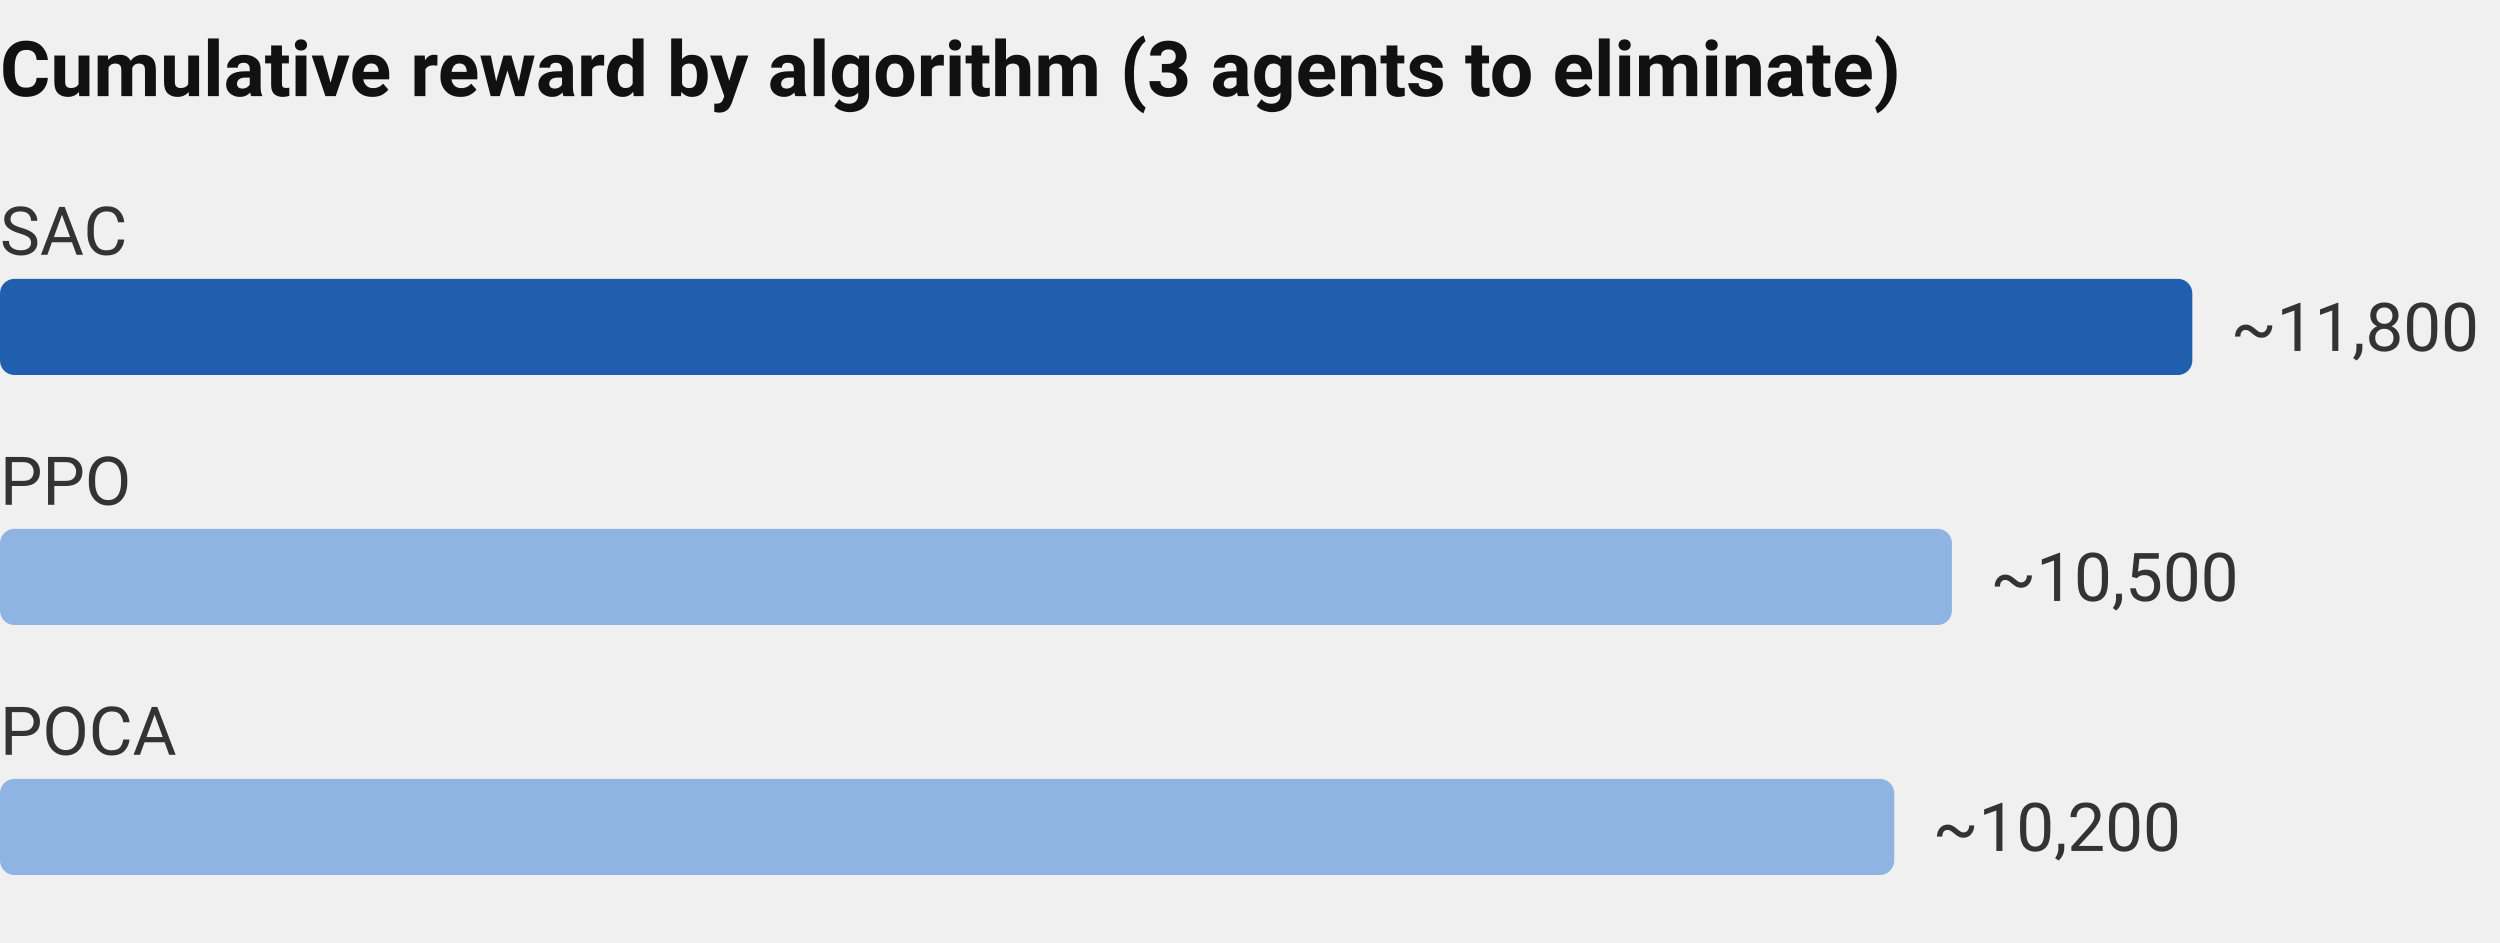
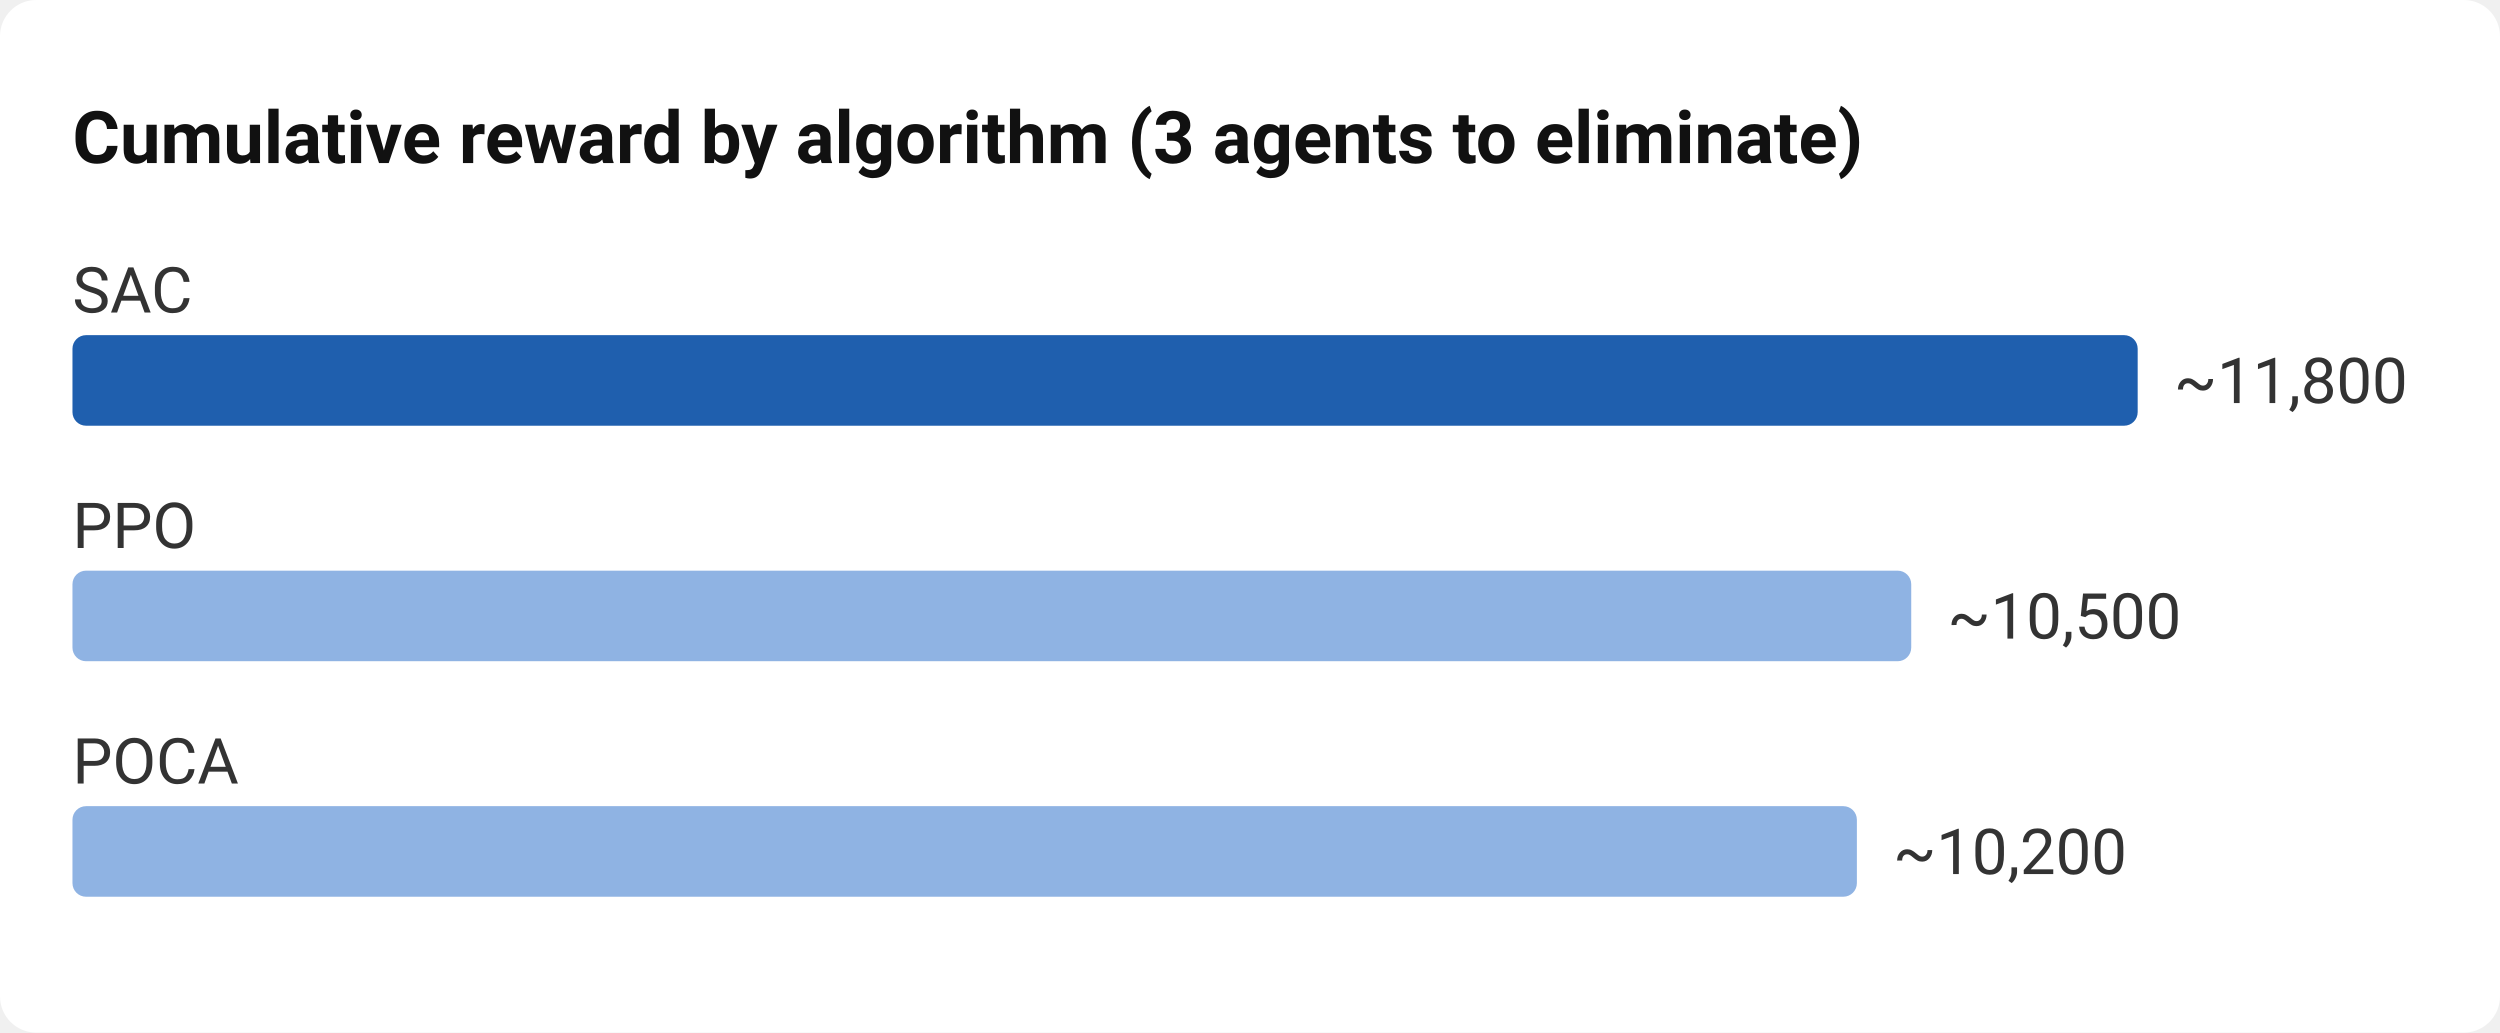
- <svg xmlns="http://www.w3.org/2000/svg" viewBox="0 0 520 196" role="img" aria-labelledby="t d">
+ <svg xmlns="http://www.w3.org/2000/svg" viewBox="0 0 552 228" role="img" aria-labelledby="t d">
  <style>
  .title { font: 600 16px system-ui, -apple-system, "Segoe UI", Roboto, sans-serif; fill: #111; }
  .label, .value { font: 14px system-ui, -apple-system, "Segoe UI", Roboto, sans-serif; fill: #333; }
+   .bg { fill: #fff; }
  .bar { fill: #8fb3e3; }
  .bar.hi { fill: #1f5fae; }
  @media (prefers-color-scheme: dark) {
+     .bg { fill: #1b1e23; }
    .title { fill: #e3e5e8; }
    .label, .value { fill: #c9ccd1; }
    .bar { fill: #3d5f8f; }
    .bar.hi { fill: #7cb0f5; }
  }
</style>
-   <text class="title" x="0" y="20">Cumulative reward by algorithm (3 agents to eliminate)</text>
-   <text class="label" x="0" y="53">SAC</text>
-   <rect class="bar hi" x="0" y="58" width="456" height="20" rx="3" />
-   <text class="value" x="464" y="73">~11,800</text>
-   <text class="label" x="0" y="105">PPO</text>
-   <rect class="bar" x="0" y="110" width="406" height="20" rx="3" />
-   <text class="value" x="414" y="125">~10,500</text>
-   <text class="label" x="0" y="157">POCA</text>
-   <rect class="bar" x="0" y="162" width="394" height="20" rx="3" />
-   <text class="value" x="402" y="177">~10,200</text>
+   <rect class="bg" x="0" y="0" width="552" height="228" rx="8" />
+   <g transform="translate(16 16)">
+     <text class="title" x="0" y="20">Cumulative reward by algorithm (3 agents to eliminate)</text>
+     <text class="label" x="0" y="53">SAC</text>
+     <rect class="bar hi" x="0" y="58" width="456" height="20" rx="3" />
+     <text class="value" x="464" y="73">~11,800</text>
+     <text class="label" x="0" y="105">PPO</text>
+     <rect class="bar" x="0" y="110" width="406" height="20" rx="3" />
+     <text class="value" x="414" y="125">~10,500</text>
+     <text class="label" x="0" y="157">POCA</text>
+     <rect class="bar" x="0" y="162" width="394" height="20" rx="3" />
+     <text class="value" x="402" y="177">~10,200</text>
+   </g>
</svg>
